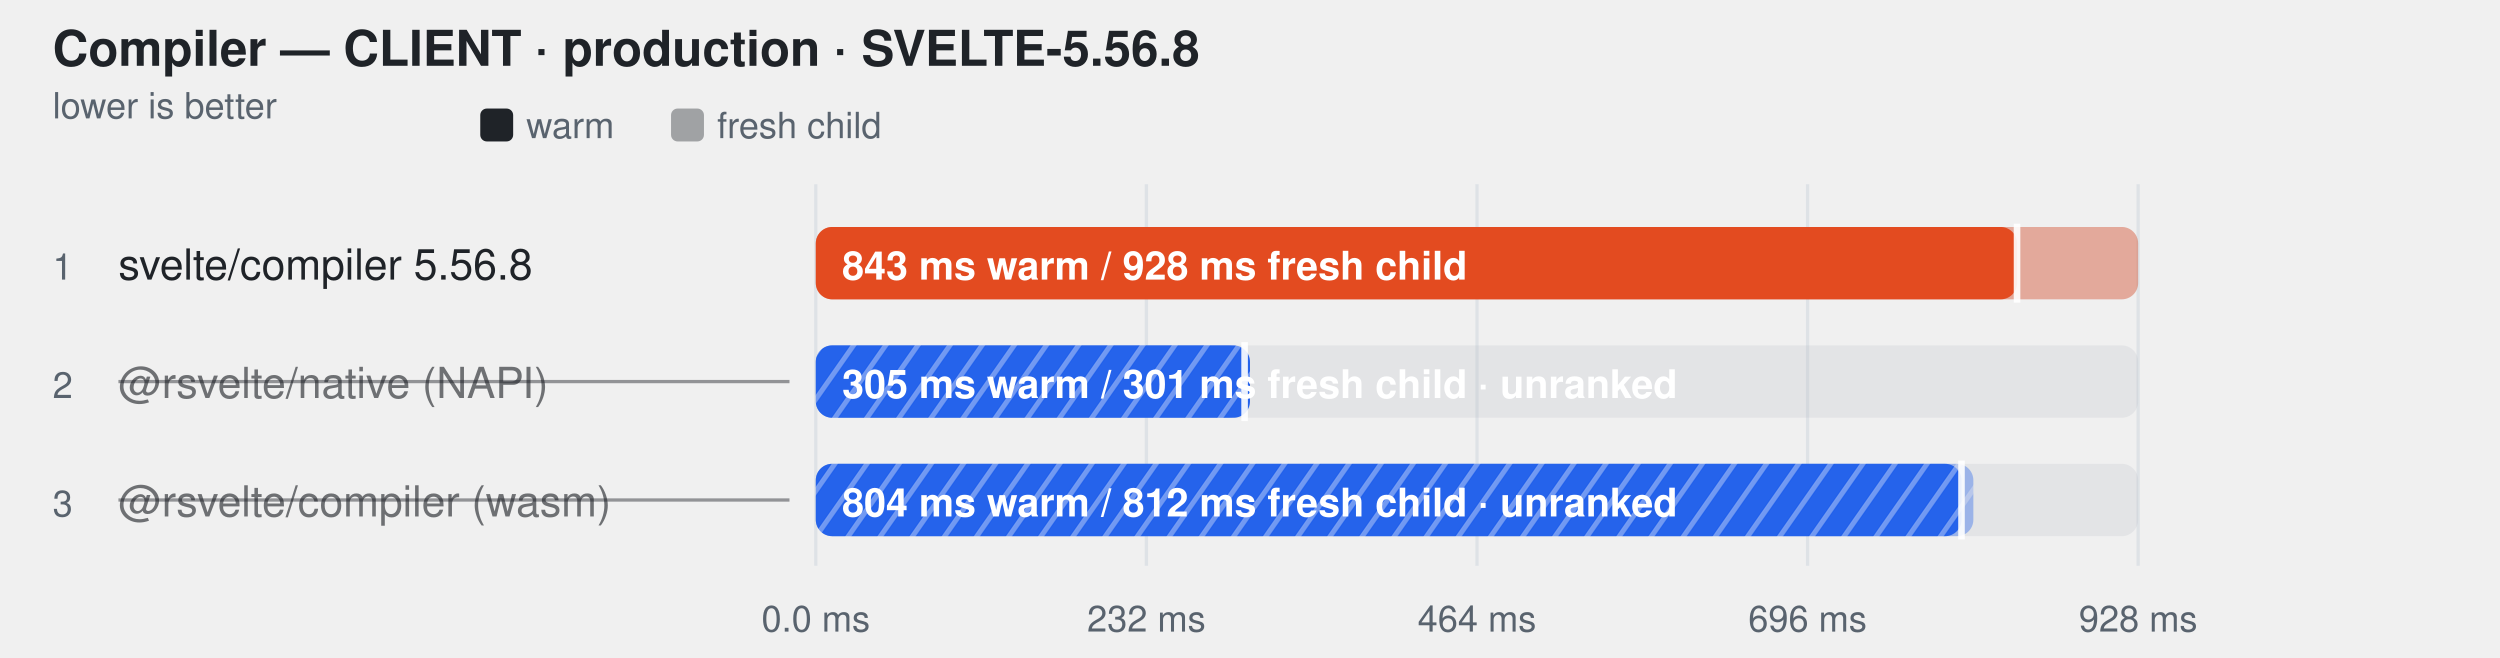
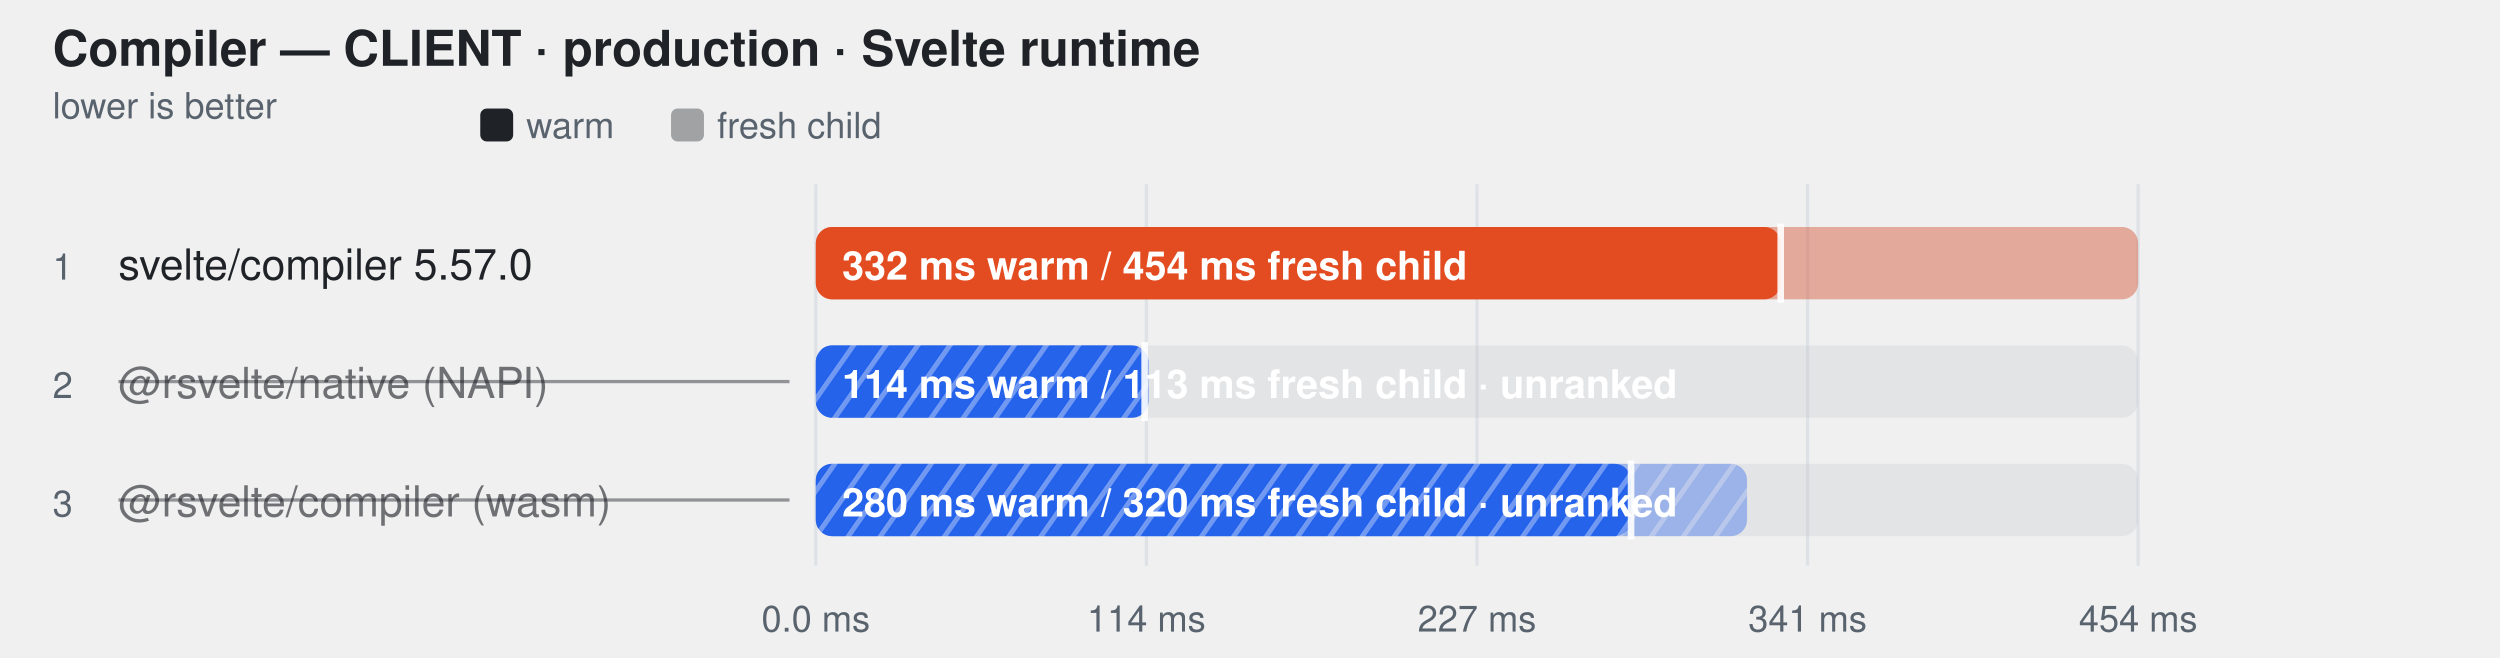
- <svg xmlns="http://www.w3.org/2000/svg" width="760" height="200" viewBox="0 0 760 200" role="img" aria-label="Compiler — CLIENT · production · SVELTE-5.56.8">
+ <svg xmlns="http://www.w3.org/2000/svg" width="760" height="200" viewBox="0 0 760 200" role="img" aria-label="Compiler — CLIENT · production · Svelte runtime">
  <style>
    text { font-family: -apple-system, BlinkMacSystemFont, "Segoe UI", Helvetica, Arial, sans-serif; }
  </style>
  <defs>
    <pattern id="hatch-1" width="8" height="8" patternUnits="userSpaceOnUse" patternTransform="rotate(35)">
      <rect width="8" height="8" fill="#2563eb" />
      <line x1="0" y1="0" x2="0" y2="8" stroke="#fff" stroke-width="3" opacity="0.35" />
    </pattern>
    <pattern id="hatch-2" width="8" height="8" patternUnits="userSpaceOnUse" patternTransform="rotate(35)">
      <rect width="8" height="8" fill="#2563eb" />
      <line x1="0" y1="0" x2="0" y2="8" stroke="#fff" stroke-width="3" opacity="0.35" />
    </pattern>
  </defs>
-   <text fill="#1f2328" x="16" y="20" font-size="15" font-weight="600">Compiler — CLIENT · production · SVELTE-5.56.8</text>
+   <text fill="#1f2328" x="16" y="20" font-size="15" font-weight="600">Compiler — CLIENT · production · Svelte runtime</text>
  <text fill="#59636e" x="16" y="36" font-size="11">lower is better</text>
  <rect x="146" y="33" width="10" height="10" rx="2" fill="#1f2328" />
  <text fill="#59636e" x="160" y="42" font-size="11">warm</text>
  <rect x="204" y="33" width="10" height="10" rx="2" fill="#1f2328" fill-opacity="0.38" />
  <text fill="#59636e" x="218" y="42" font-size="11">fresh child</text>
  <line x1="248" y1="56" x2="248" y2="172" stroke="#d0d7de" stroke-opacity="0.55" />
  <text fill="#59636e" x="248" y="192" text-anchor="middle" font-size="11">0.0 ms</text>
  <line x1="348.5" y1="56" x2="348.5" y2="172" stroke="#d0d7de" stroke-opacity="0.55" />
-   <text fill="#59636e" x="348.5" y="192" text-anchor="middle" font-size="11">232 ms</text>
+   <text fill="#59636e" x="348.5" y="192" text-anchor="middle" font-size="11">114 ms</text>
  <line x1="449" y1="56" x2="449" y2="172" stroke="#d0d7de" stroke-opacity="0.55" />
-   <text fill="#59636e" x="449" y="192" text-anchor="middle" font-size="11">464 ms</text>
+   <text fill="#59636e" x="449" y="192" text-anchor="middle" font-size="11">227 ms</text>
  <line x1="549.5" y1="56" x2="549.5" y2="172" stroke="#d0d7de" stroke-opacity="0.55" />
-   <text fill="#59636e" x="549.5" y="192" text-anchor="middle" font-size="11">696 ms</text>
+   <text fill="#59636e" x="549.5" y="192" text-anchor="middle" font-size="11">341 ms</text>
  <line x1="650" y1="56" x2="650" y2="172" stroke="#d0d7de" stroke-opacity="0.55" />
-   <text fill="#59636e" x="650" y="192" text-anchor="middle" font-size="11">928 ms</text>
+   <text fill="#59636e" x="650" y="192" text-anchor="middle" font-size="11">454 ms</text>
  <text fill="#59636e" x="16" y="85" font-size="11">1</text>
-   <text fill="#1f2328" x="36" y="85" font-size="13">svelte/compiler 5.56.8</text>
+   <text fill="#1f2328" x="36" y="85" font-size="13">svelte/compiler 5.57.0</text>
  <rect x="248" y="69" width="402" height="22" rx="5" fill="#afb8c133" />
  <rect x="248" y="69" width="402.0" height="22" rx="5" fill="#e34b20" fill-opacity="0.38" />
-   <rect x="248" y="69" width="365.2" height="22" rx="5" fill="#e34b20" fill-opacity="1" />
-   <line x1="613.18" y1="68" x2="613.18" y2="92" stroke="#ffffff" stroke-width="2" stroke-opacity="0.9" />
-   <text fill="#ffffff" x="256" y="85" font-size="12" font-weight="600">843 ms warm / 928 ms fresh child</text>
+   <rect x="248" y="69" width="293.3" height="22" rx="5" fill="#e34b20" fill-opacity="1" />
+   <line x1="541.34" y1="68" x2="541.34" y2="92" stroke="#ffffff" stroke-width="2" stroke-opacity="0.9" />
+   <text fill="#ffffff" x="256" y="85" font-size="12" font-weight="600">332 ms warm / 454 ms fresh child</text>
  <text fill="#59636e" x="16" y="121" font-size="11">2</text>
  <text fill="#1f2328" x="36" y="121" font-size="13" fill-opacity="0.62">@rsvelte/native (NAPI)</text>
  <line x1="36" y1="116" x2="240" y2="116" stroke="#1f2328" stroke-opacity="0.45" />
  <rect x="248" y="105" width="402" height="22" rx="5" fill="#afb8c133" />
-   <rect x="248" y="105" width="132.0" height="22" rx="5" fill="url(#hatch-1)" fill-opacity="1" />
-   <rect x="248" y="105" width="130.4" height="22" rx="5" fill="url(#hatch-1)" fill-opacity="0.38" />
-   <line x1="378.356" y1="104" x2="378.356" y2="128" stroke="#ffffff" stroke-width="2" stroke-opacity="0.9" />
-   <text fill="#ffffff" x="256" y="121" font-size="12" font-weight="600">305 ms warm / 301 ms fresh child · unranked</text>
+   <rect x="248" y="105" width="101.1" height="22" rx="5" fill="url(#hatch-1)" fill-opacity="1" />
+   <rect x="248" y="105" width="100.0" height="22" rx="5" fill="url(#hatch-1)" fill-opacity="0.38" />
+   <line x1="347.971" y1="104" x2="347.971" y2="128" stroke="#ffffff" stroke-width="2" stroke-opacity="0.9" />
+   <text fill="#ffffff" x="256" y="121" font-size="12" font-weight="600">114 ms warm / 113 ms fresh child · unranked</text>
  <text fill="#59636e" x="16" y="157" font-size="11">3</text>
  <text fill="#1f2328" x="36" y="157" font-size="13" fill-opacity="0.62">@rsvelte/compiler (wasm)</text>
  <line x1="36" y1="152" x2="240" y2="152" stroke="#1f2328" stroke-opacity="0.45" />
  <rect x="248" y="141" width="402" height="22" rx="5" fill="#afb8c133" />
-   <rect x="248" y="141" width="351.9" height="22" rx="5" fill="url(#hatch-2)" fill-opacity="0.38" />
-   <rect x="248" y="141" width="348.3" height="22" rx="5" fill="url(#hatch-2)" fill-opacity="1" />
-   <line x1="596.296" y1="140" x2="596.296" y2="164" stroke="#ffffff" stroke-width="2" stroke-opacity="0.9" />
-   <text fill="#ffffff" x="256" y="157" font-size="12" font-weight="600">804 ms warm / 812 ms fresh child · unranked</text>
+   <rect x="248" y="141" width="283.1" height="22" rx="5" fill="url(#hatch-2)" fill-opacity="0.38" />
+   <rect x="248" y="141" width="247.8" height="22" rx="5" fill="url(#hatch-2)" fill-opacity="1" />
+   <line x1="495.845" y1="140" x2="495.845" y2="164" stroke="#ffffff" stroke-width="2" stroke-opacity="0.9" />
+   <text fill="#ffffff" x="256" y="157" font-size="12" font-weight="600">280 ms warm / 320 ms fresh child · unranked</text>
</svg>
